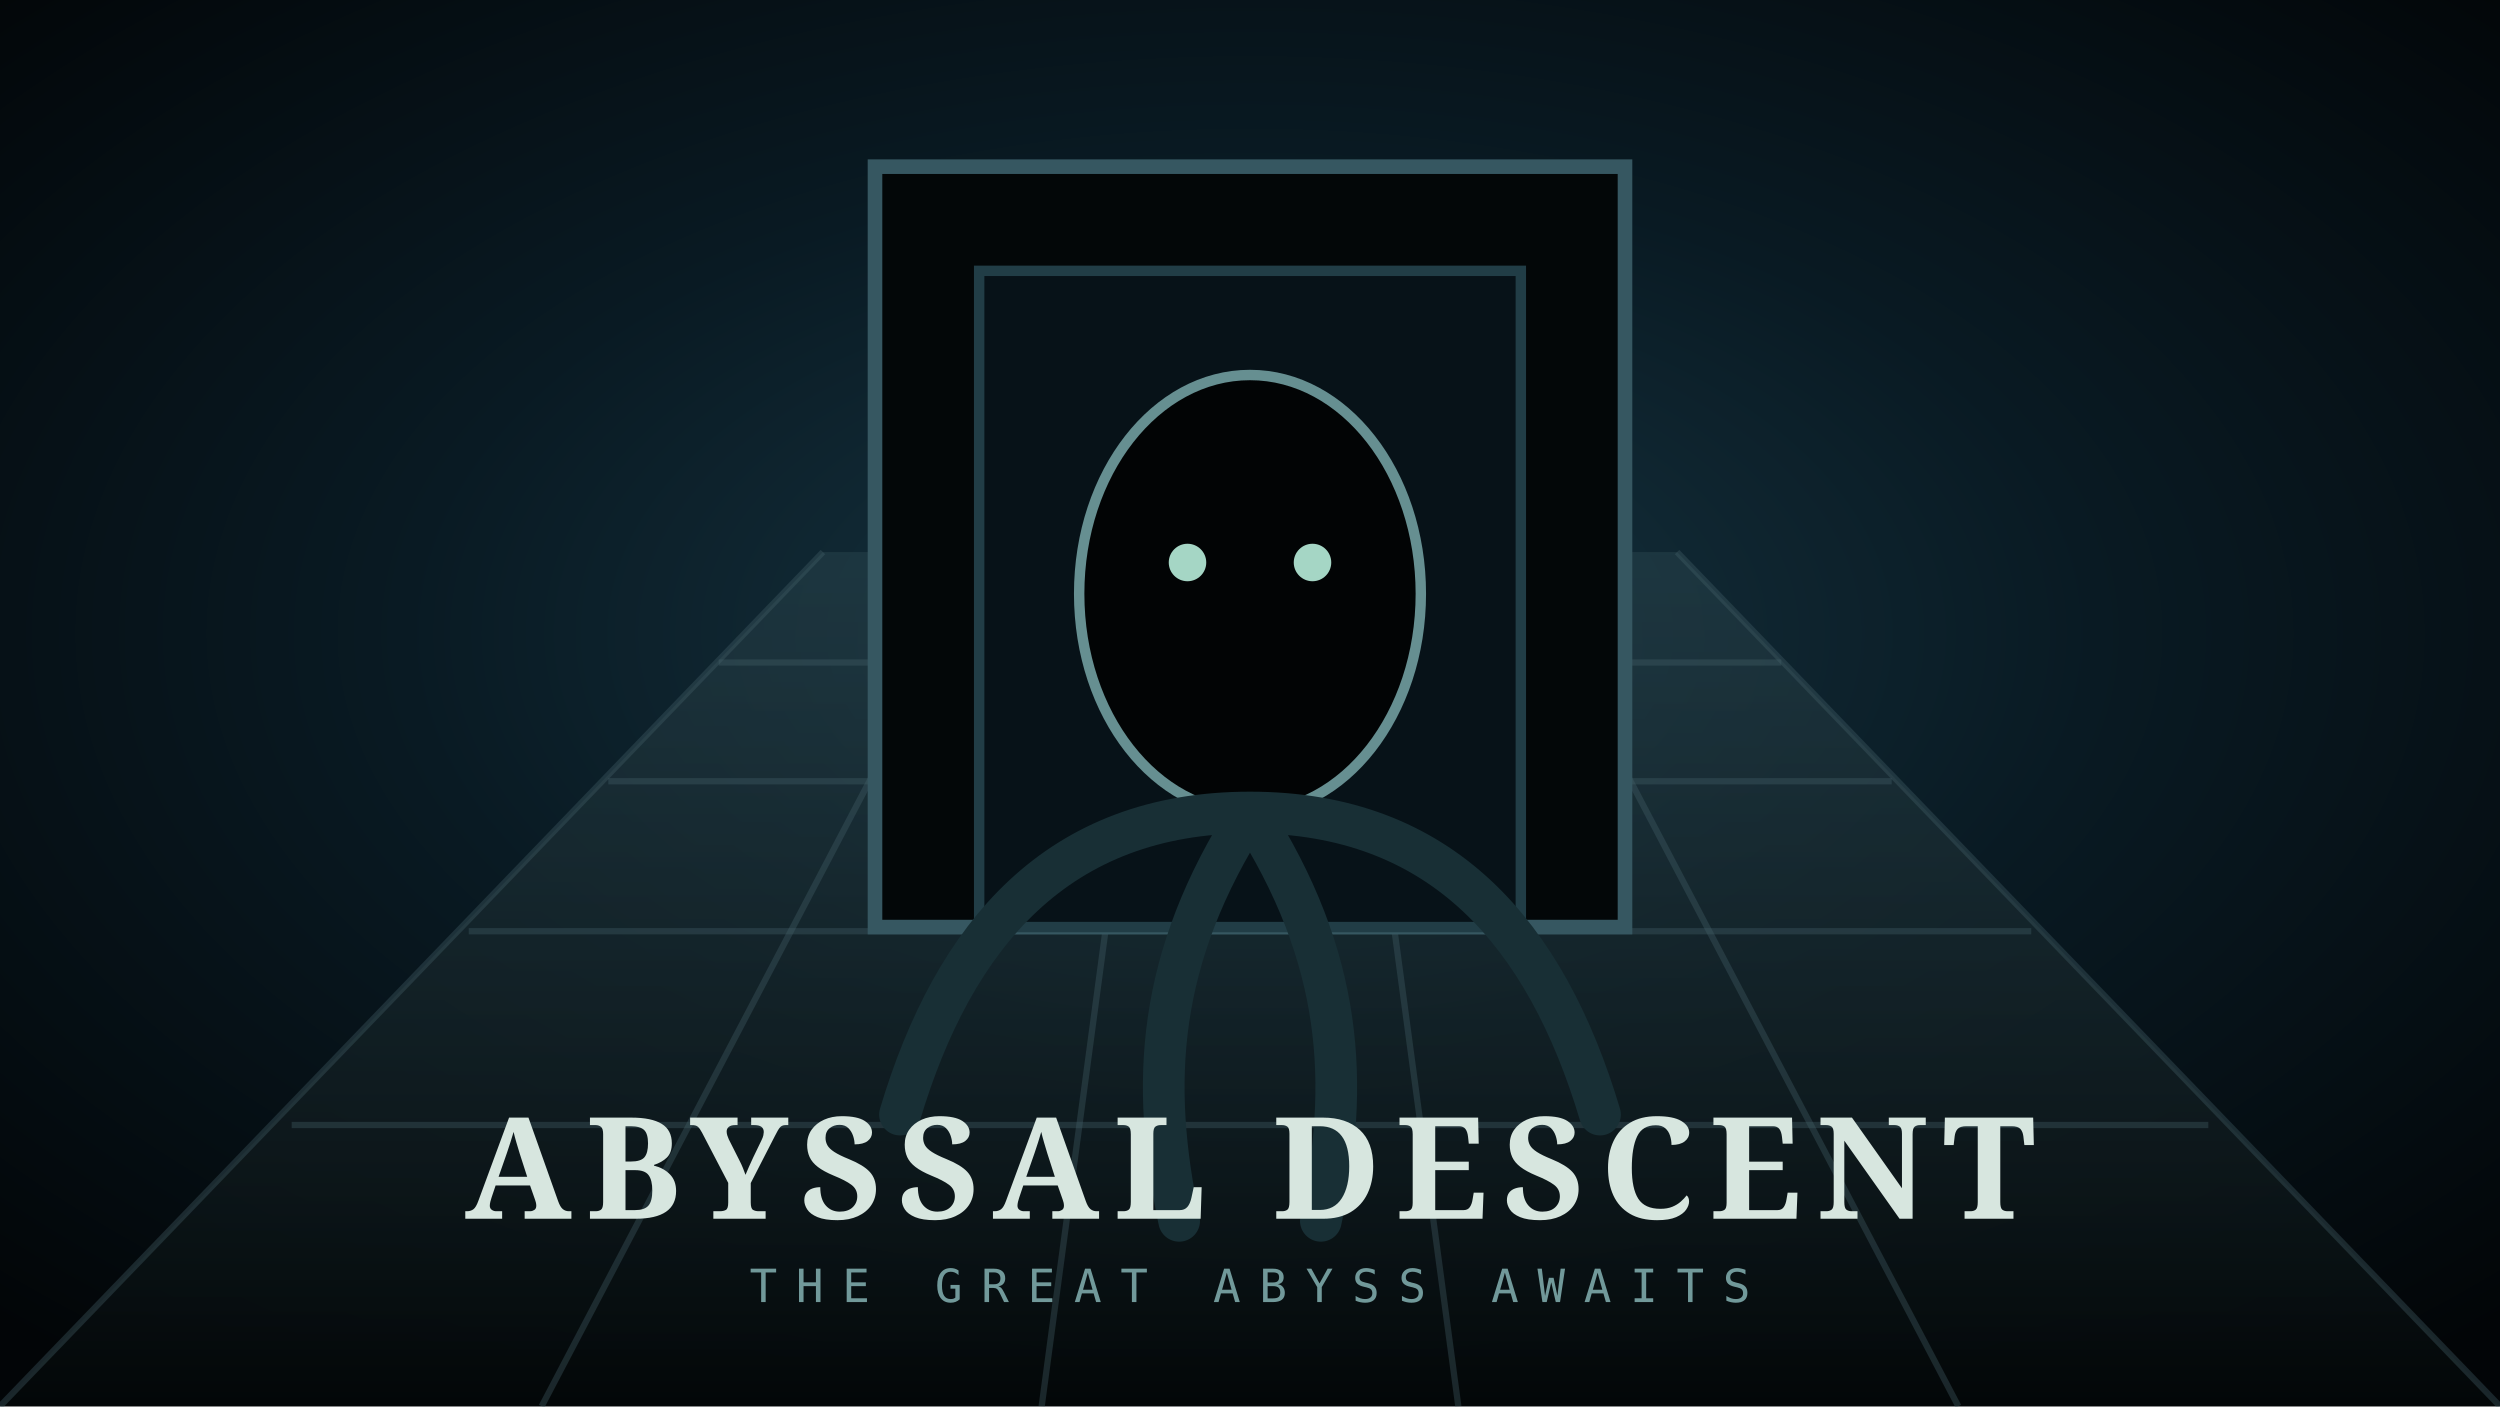
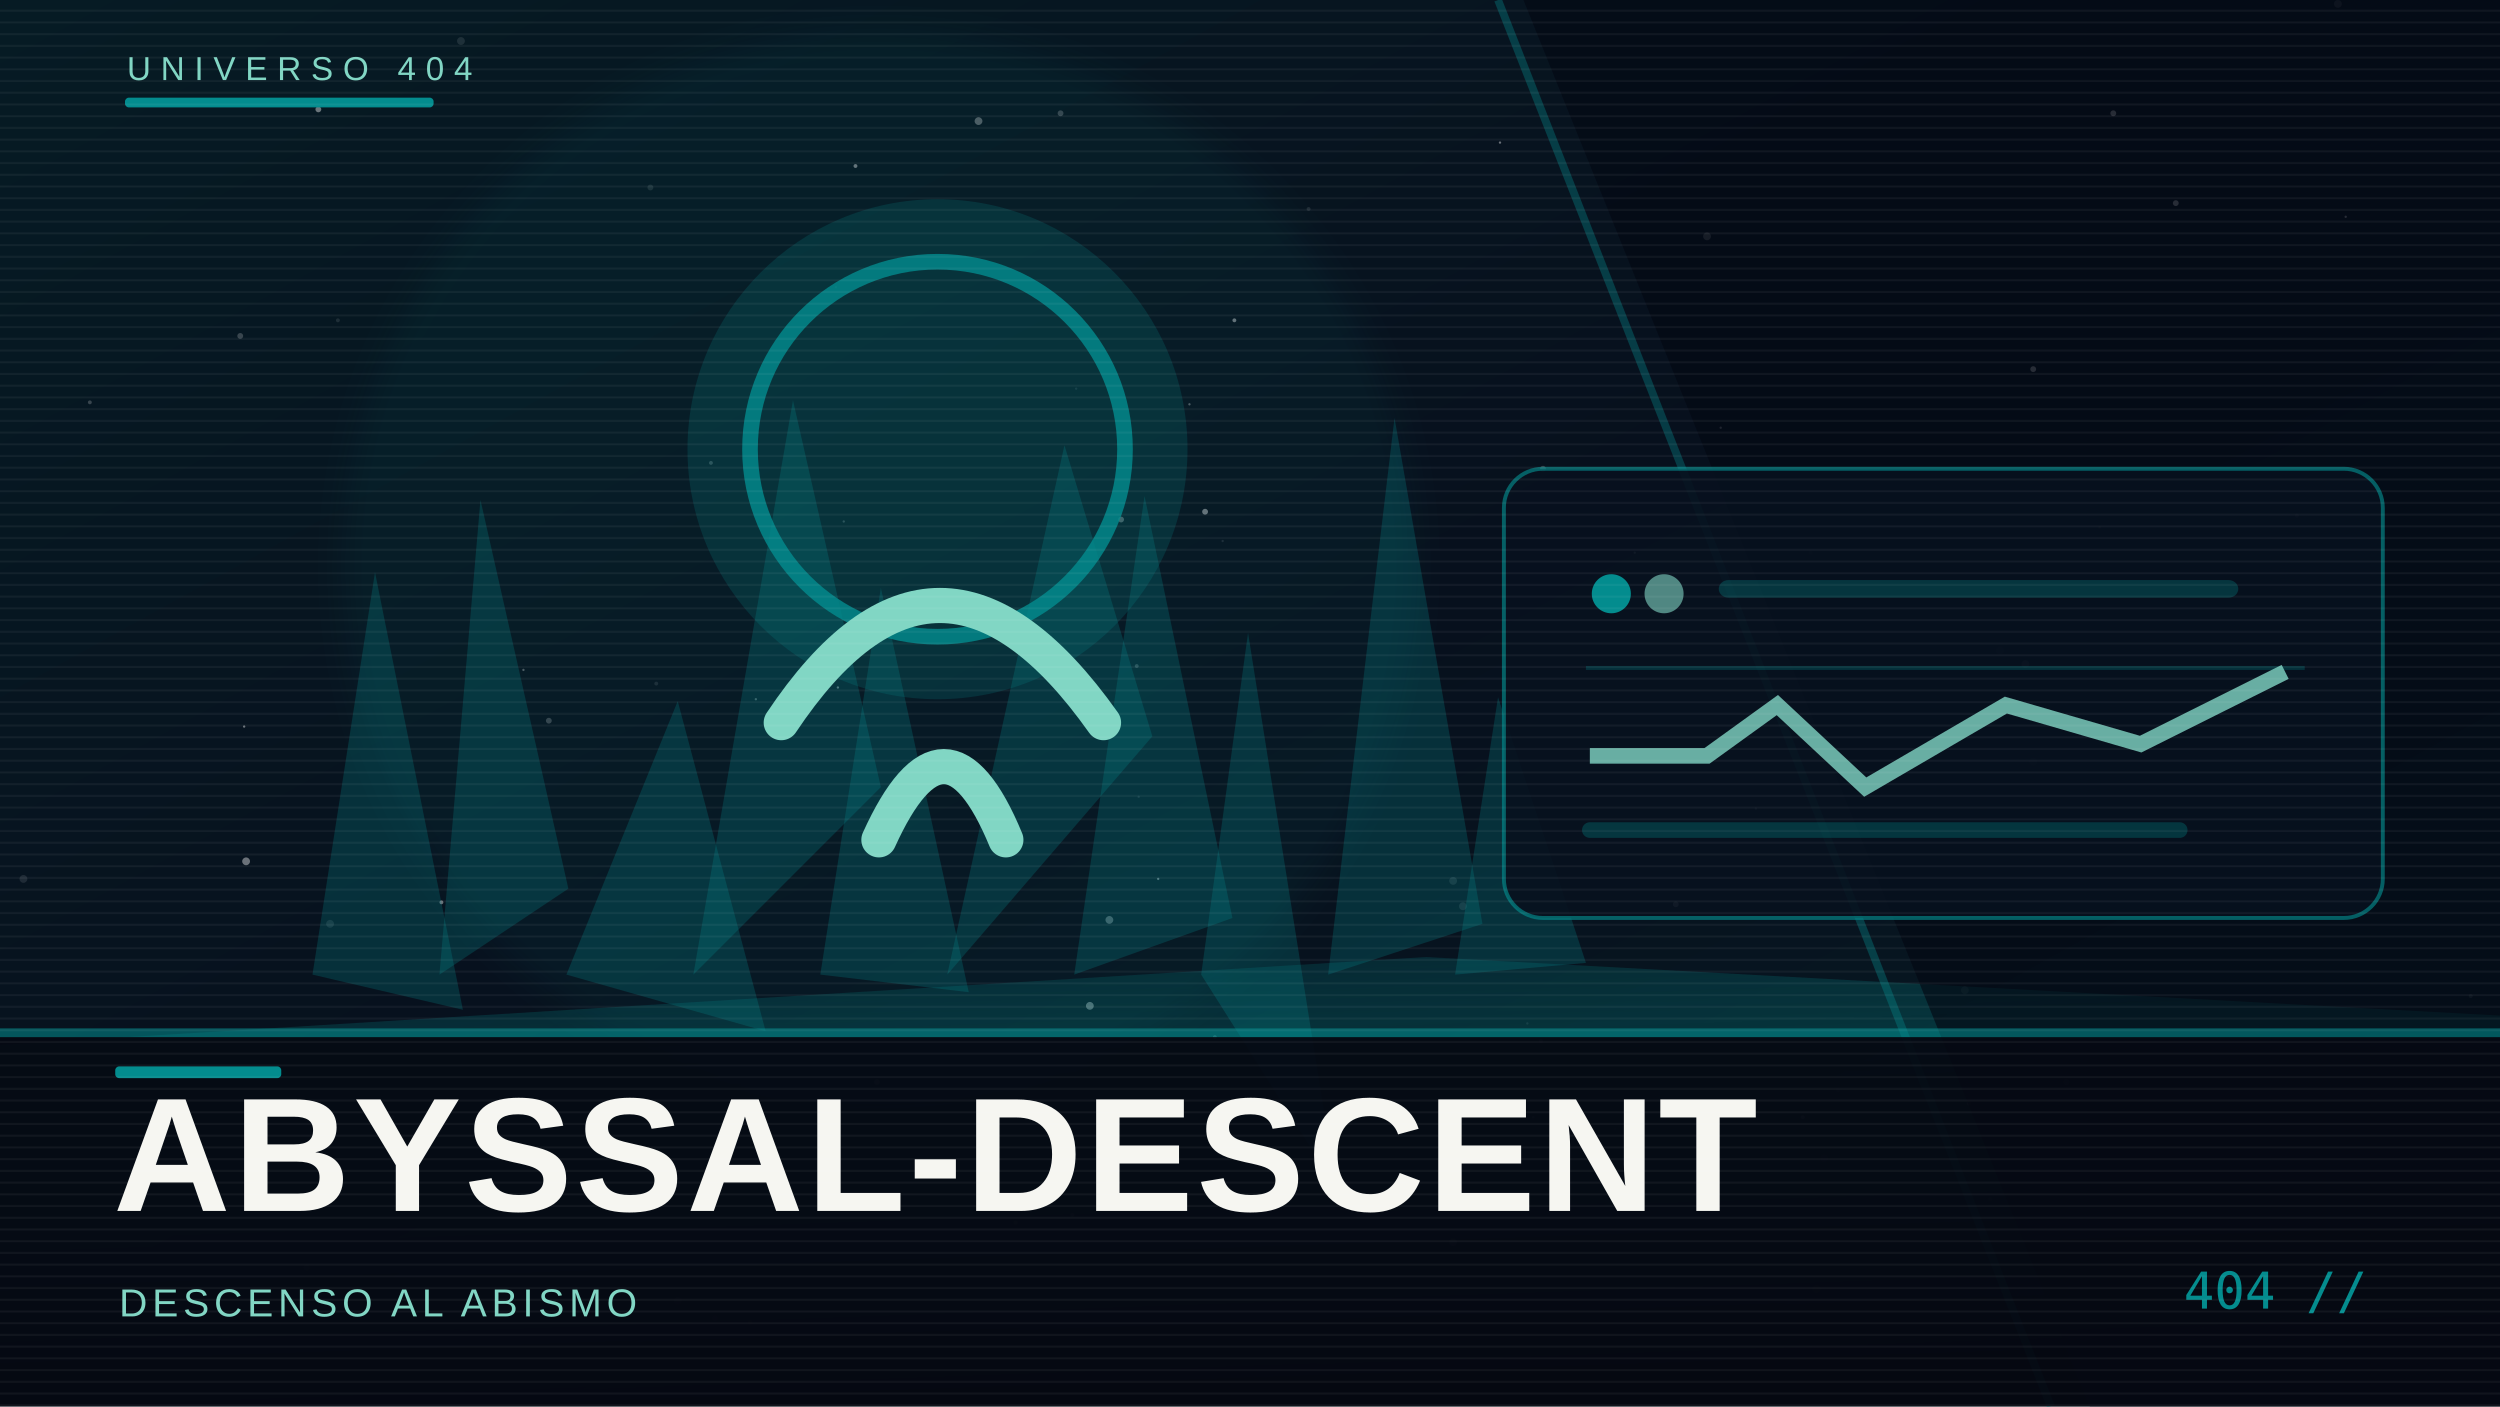
- <svg xmlns="http://www.w3.org/2000/svg" viewBox="0 0 1200 675" role="img" aria-labelledby="title desc">
+ <svg xmlns="http://www.w3.org/2000/svg" viewBox="0 0 1280 720" role="img" aria-label="Carátula artística premium de ABYSSAL-DESCENT">
  <defs>
-     <radialGradient id="abyss" cx="50%" cy="45%" r="70%">
-       <stop stop-color="#173542" />
-       <stop offset=".48" stop-color="#091a23" />
-       <stop offset="1" stop-color="#020507" />
+     <linearGradient id="bg" x2="1" y2="1">
+       <stop stop-color="#061b24" />
+       <stop offset=".5" stop-color="#07101d" />
+       <stop offset="1" stop-color="#061b24" />
+     </linearGradient>
+     <radialGradient id="orb">
+       <stop stop-color="#038c8e" />
+       <stop offset=".45" stop-color="#061b24" />
+       <stop offset="1" stop-color="#020810" />
    </radialGradient>
-     <linearGradient id="floor" x1="0" y1="0" x2="0" y2="1">
-       <stop stop-color="#27414a" stop-opacity=".55" />
-       <stop offset="1" stop-color="#030708" />
+     <linearGradient id="floor" x2=".2" y2="1">
+       <stop stop-color="#038c8e" stop-opacity=".12" />
+       <stop offset="1" stop-color="#020408" />
    </linearGradient>
+     <filter id="glow">
+       <feGaussianBlur stdDeviation="8" />
+     </filter>
+     <pattern id="lines" width="6" height="6" patternUnits="userSpaceOnUse">
+       <path d="M0 5.5H6" stroke="#fff" opacity=".05" />
+     </pattern>
  </defs>
-   <rect width="1200" height="675" fill="url(#abyss)" />
-   <path d="M0 675L395 265h410l395 410z" fill="url(#floor)" />
-   <g stroke="#46636b" stroke-opacity=".35" fill="none" stroke-width="3">
-     <path d="M395 265L0 675M475 265L260 675M555 265L500 675M645 265L700 675M725 265L940 675M805 265L1200 675" />
-     <path d="M345 318h510M292 375h616M225 447h750M140 540h920" />
+   <rect width="1280" height="720" fill="url(#bg)" />
+   <circle cx="881" cy="219" r="0.6" fill="#fff" opacity=".3" />
+   <circle cx="558" cy="515" r="2" fill="#fff" opacity=".4" />
+   <circle cx="551" cy="199" r="0.6" fill="#fff" opacity=".1" />
+   <circle cx="1128" cy="680" r="0.6" fill="#fff" opacity=".3" />
+   <circle cx="744" cy="451" r="2" fill="#fff" opacity=".1" />
+   <circle cx="1114" cy="104" r="1.5" fill="#fff" opacity=".4" />
+   <circle cx="622" cy="531" r="1" fill="#fff" opacity=".3" />
+   <circle cx="574" cy="266" r="1.5" fill="#fff" opacity=".3" />
+   <circle cx="46" cy="206" r="1" fill="#fff" opacity=".2" />
+   <circle cx="593" cy="450" r="0.6" fill="#fff" opacity=".4" />
+   <circle cx="1008" cy="565" r="1" fill="#fff" opacity=".4" />
+   <circle cx="899" cy="414" r="0.6" fill="#fff" opacity=".3" />
+   <circle cx="1176" cy="264" r="1" fill="#fff" opacity=".3" />
+   <circle cx="173" cy="164" r="1" fill="#fff" opacity=".1" />
+   <circle cx="123" cy="172" r="1.5" fill="#fff" opacity=".2" />
+   <circle cx="785" cy="572" r="0.6" fill="#fff" opacity=".3" />
+   <circle cx="941" cy="558" r="1" fill="#fff" opacity=".1" />
+   <circle cx="281" cy="369" r="1.5" fill="#fff" opacity=".2" />
+   <circle cx="670" cy="107" r="1" fill="#fff" opacity=".1" />
+   <circle cx="632" cy="164" r="1" fill="#fff" opacity=".4" />
+   <circle cx="583" cy="408" r="0.6" fill="#fff" opacity=".1" />
+   <circle cx="1235" cy="679" r="2" fill="#fff" opacity=".1" />
+   <circle cx="387" cy="358" r="0.6" fill="#fff" opacity=".3" />
+   <circle cx="1041" cy="390" r="2" fill="#fff" opacity=".1" />
+   <circle cx="837" cy="283" r="0.6" fill="#fff" opacity=".4" />
+   <circle cx="1247" cy="659" r="1.5" fill="#fff" opacity=".4" />
+   <circle cx="789" cy="533" r="1" fill="#fff" opacity=".2" />
+   <circle cx="1058" cy="554" r="1.5" fill="#fff" opacity=".4" />
+   <circle cx="12" cy="450" r="2" fill="#fff" opacity=".1" />
+   <circle cx="428" cy="147" r="0.6" fill="#fff" opacity=".1" />
+   <circle cx="384" cy="677" r="1" fill="#fff" opacity=".4" />
+   <circle cx="1041" cy="189" r="1.5" fill="#fff" opacity=".4" />
+   <circle cx="364" cy="237" r="1" fill="#fff" opacity=".2" />
+   <circle cx="169" cy="473" r="2" fill="#fff" opacity=".1" />
+   <circle cx="549" cy="622" r="1" fill="#fff" opacity=".4" />
+   <circle cx="582" cy="341" r="1" fill="#fff" opacity=".2" />
+   <circle cx="438" cy="85" r="1" fill="#fff" opacity=".4" />
+   <circle cx="1232" cy="656" r="0.6" fill="#fff" opacity=".3" />
+   <circle cx="1075" cy="270" r="0.6" fill="#fff" opacity=".4" />
+   <circle cx="1265" cy="510" r="1" fill="#fff" opacity=".1" />
+   <circle cx="236" cy="21" r="2" fill="#fff" opacity=".1" />
+   <circle cx="1180" cy="666" r="1.5" fill="#fff" opacity=".3" />
+   <circle cx="934" cy="593" r="2" fill="#fff" opacity=".1" />
+   <circle cx="520" cy="626" r="1" fill="#fff" opacity=".4" />
+   <circle cx="336" cy="350" r="1" fill="#fff" opacity=".1" />
+   <circle cx="1019" cy="614" r="1" fill="#fff" opacity=".2" />
+   <circle cx="483" cy="311" r="1" fill="#fff" opacity=".4" />
+   <circle cx="1037" cy="340" r="2" fill="#fff" opacity=".4" />
+   <circle cx="429" cy="352" r="0.6" fill="#fff" opacity=".4" />
+   <circle cx="325" cy="565" r="1" fill="#fff" opacity=".3" />
+   <circle cx="229" cy="563" r="0.6" fill="#fff" opacity=".3" />
+   <circle cx="201" cy="572" r="1" fill="#fff" opacity=".4" />
+   <circle cx="930" cy="660" r="2" fill="#fff" opacity=".3" />
+   <circle cx="744" cy="636" r="2" fill="#fff" opacity=".4" />
+   <circle cx="1006" cy="507" r="2" fill="#fff" opacity=".1" />
+   <circle cx="543" cy="58" r="1.5" fill="#fff" opacity=".2" />
+   <circle cx="1082" cy="58" r="1.5" fill="#fff" opacity=".4" />
+   <circle cx="1197" cy="2" r="2" fill="#fff" opacity=".1" />
+   <circle cx="858" cy="463" r="1.5" fill="#fff" opacity=".4" />
+   <circle cx="1024" cy="333" r="2" fill="#fff" opacity=".1" />
+   <circle cx="163" cy="56" r="1.5" fill="#fff" opacity=".4" />
+   <circle cx="768" cy="73" r="0.6" fill="#fff" opacity=".4" />
+   <circle cx="226" cy="462" r="1" fill="#fff" opacity=".4" />
+   <circle cx="568" cy="471" r="2" fill="#fff" opacity=".3" />
+   <circle cx="359" cy="615" r="1.5" fill="#fff" opacity=".1" />
+   <circle cx="827" cy="578" r="0.6" fill="#fff" opacity=".1" />
+   <circle cx="927" cy="283" r="1" fill="#fff" opacity=".1" />
+   <circle cx="157" cy="649" r="1.5" fill="#fff" opacity=".3" />
+   <circle cx="782" cy="524" r="0.6" fill="#fff" opacity=".1" />
+   <circle cx="1260" cy="685" r="0.6" fill="#fff" opacity=".4" />
+   <circle cx="626" cy="277" r="0.6" fill="#fff" opacity=".1" />
+   <circle cx="322" cy="587" r="1.5" fill="#fff" opacity=".1" />
+   <circle cx="268" cy="343" r="0.6" fill="#fff" opacity=".3" />
+   <circle cx="126" cy="441" r="2" fill="#fff" opacity=".4" />
+   <circle cx="617" cy="262" r="1.5" fill="#fff" opacity=".4" />
+   <circle cx="798" cy="604" r="0.6" fill="#fff" opacity=".2" />
+   <circle cx="432" cy="267" r="0.6" fill="#fff" opacity=".2" />
+   <circle cx="790" cy="240" r="1.5" fill="#fff" opacity=".2" />
+   <circle cx="874" cy="121" r="2" fill="#fff" opacity=".2" />
+   <circle cx="125" cy="372" r="0.6" fill="#fff" opacity=".4" />
+   <circle cx="366" cy="675" r="1.5" fill="#fff" opacity=".4" />
+   <circle cx="923" cy="572" r="1" fill="#fff" opacity=".4" />
+   <circle cx="609" cy="207" r="0.6" fill="#fff" opacity=".3" />
+   <circle cx="1201" cy="111" r="0.6" fill="#fff" opacity=".4" />
+   <circle cx="749" cy="464" r="2" fill="#fff" opacity=".1" />
+   <circle cx="347" cy="666" r="2" fill="#fff" opacity=".3" />
+   <circle cx="501" cy="62" r="2" fill="#fff" opacity=".3" />
+   <circle cx="449" cy="554" r="1.5" fill="#fff" opacity=".3" />
+   <circle cx="1105" cy="620" r="2" fill="#fff" opacity=".2" />
+   <circle cx="333" cy="96" r="1.5" fill="#fff" opacity=".1" />
+   <circle cx="450" cy="290" r="275" fill="#038c8e" opacity=".07" filter="url(#glow)" />
+   <path d="M0 535L730 490L1280 520V720H0Z" fill="url(#floor)" />
+   <g>
+     <path d="M160 499l32 -206l45 224z" fill="#038c8e" opacity=".25" />
+     <path d="M225 499l21 -243l45 199z" fill="#038c8e" opacity=".25" />
+     <path d="M290 499l57 -140l45 169z" fill="#038c8e" opacity=".25" />
+     <path d="M355 499l51 -294l45 198z" fill="#038c8e" opacity=".25" />
+     <path d="M420 499l31 -198l45 207z" fill="#038c8e" opacity=".25" />
+     <path d="M485 499l60 -271l45 149z" fill="#038c8e" opacity=".25" />
+     <path d="M550 499l36 -245l45 216z" fill="#038c8e" opacity=".25" />
+     <path d="M615 499l24 -175l45 284z" fill="#038c8e" opacity=".25" />
+     <path d="M680 499l34 -285l45 259z" fill="#038c8e" opacity=".25" />
+     <path d="M745 499l22 -142l45 136z" fill="#038c8e" opacity=".25" />
+     <circle cx="480" cy="230" r="128" fill="#038c8e" opacity=".20" />
+     <circle cx="480" cy="230" r="96" fill="none" stroke="#038c8e" stroke-width="8" opacity=".8" />
+     <path d="M400 370Q480 250 565 370M450 430Q484 355 515 430" fill="none" stroke="#81d6c4" stroke-width="18" stroke-linecap="round" />
  </g>
-   <path d="M420 80h360v365H420z" fill="#030708" stroke="#365761" stroke-width="7" />
-   <path d="M470 130h260v315H470z" fill="#071218" stroke="#213d46" stroke-width="5" />
-   <ellipse cx="600" cy="285" rx="82" ry="105" fill="#020405" stroke="#668f91" stroke-width="5" />
-   <circle cx="570" cy="270" r="9" fill="#a5d6c5" />
-   <circle cx="630" cy="270" r="9" fill="#a5d6c5" />
-   <path d="M600 390c-92 0-142 58-168 145M600 390c92 0 142 58 168 145M600 390c-45 70-48 130-34 196M600 390c45 70 48 130 34 196" fill="none" stroke="#182f35" stroke-width="20" stroke-linecap="round" />
-   <text x="600" y="585" text-anchor="middle" fill="#d7e6df" font-family="serif" font-size="68" font-weight="700" letter-spacing="7">ABYSSAL DESCENT</text>
-   <text x="600" y="625" text-anchor="middle" fill="#71999a" font-family="monospace" font-size="22" letter-spacing="9">THE GREAT ABYSS AWAITS</text>
+   <path d="M780 0L1280 0V720H1070Z" fill="#030713" opacity=".65" />
+   <path d="M767 0L1050 720" stroke="#038c8e" stroke-width="4" opacity=".35" />
+   <rect x="64" y="50" width="158" height="5" rx="2" fill="#038c8e" />
+   <text x="65" y="41" font-family="Arial,sans-serif" font-size="17" letter-spacing="5" fill="#81d6c4">UNIVERSO 404</text>
+   <g transform="translate(770 240)">
+     <rect width="450" height="230" rx="20" fill="#07111e" opacity=".91" stroke="#038c8e" stroke-opacity=".7" stroke-width="2" />
+     <circle cx="55" cy="64" r="10" fill="#038c8e" />
+     <circle cx="82" cy="64" r="10" fill="#81d6c4" opacity=".6" />
+     <rect x="110" y="57" width="266" height="9" rx="5" fill="#038c8e" opacity=".3" />
+     <path d="M42 102H410" stroke="#038c8e" stroke-opacity=".27" stroke-width="2" />
+     <path d="M44 147h60l36 -26l45 42l72 -42l69 20l74 -37" stroke="#81d6c4" stroke-width="8" fill="none" opacity=".8" />
+     <path d="M44 185h302" stroke="#038c8e" stroke-opacity=".3" stroke-width="8" stroke-linecap="round" />
+   </g>
+   <path d="M0 529H1280" stroke="#038c8e" stroke-opacity=".55" stroke-width="5" />
+   <rect y="531" width="1280" height="189" fill="#050912" opacity=".94" />
+   <rect x="59" y="546" width="85" height="6" fill="#038c8e" rx="2" />
+   <text x="58" y="620" font-family="Arial,DejaVu Sans,sans-serif" font-size="83" font-weight="900" fill="#f6f6f1" letter-spacing="1.5">ABYSSAL-DESCENT</text>
+   <text x="61" y="674" font-family="Arial,DejaVu Sans,sans-serif" font-size="20" font-weight="500" fill="#81d6c4" letter-spacing="2.5">DESCENSO AL ABISMO</text>
+   <text x="1212" y="670" text-anchor="end" font-family="monospace" font-size="26" fill="#038c8e">404 //</text>
+   <rect width="1280" height="720" fill="url(#lines)" />
</svg>
